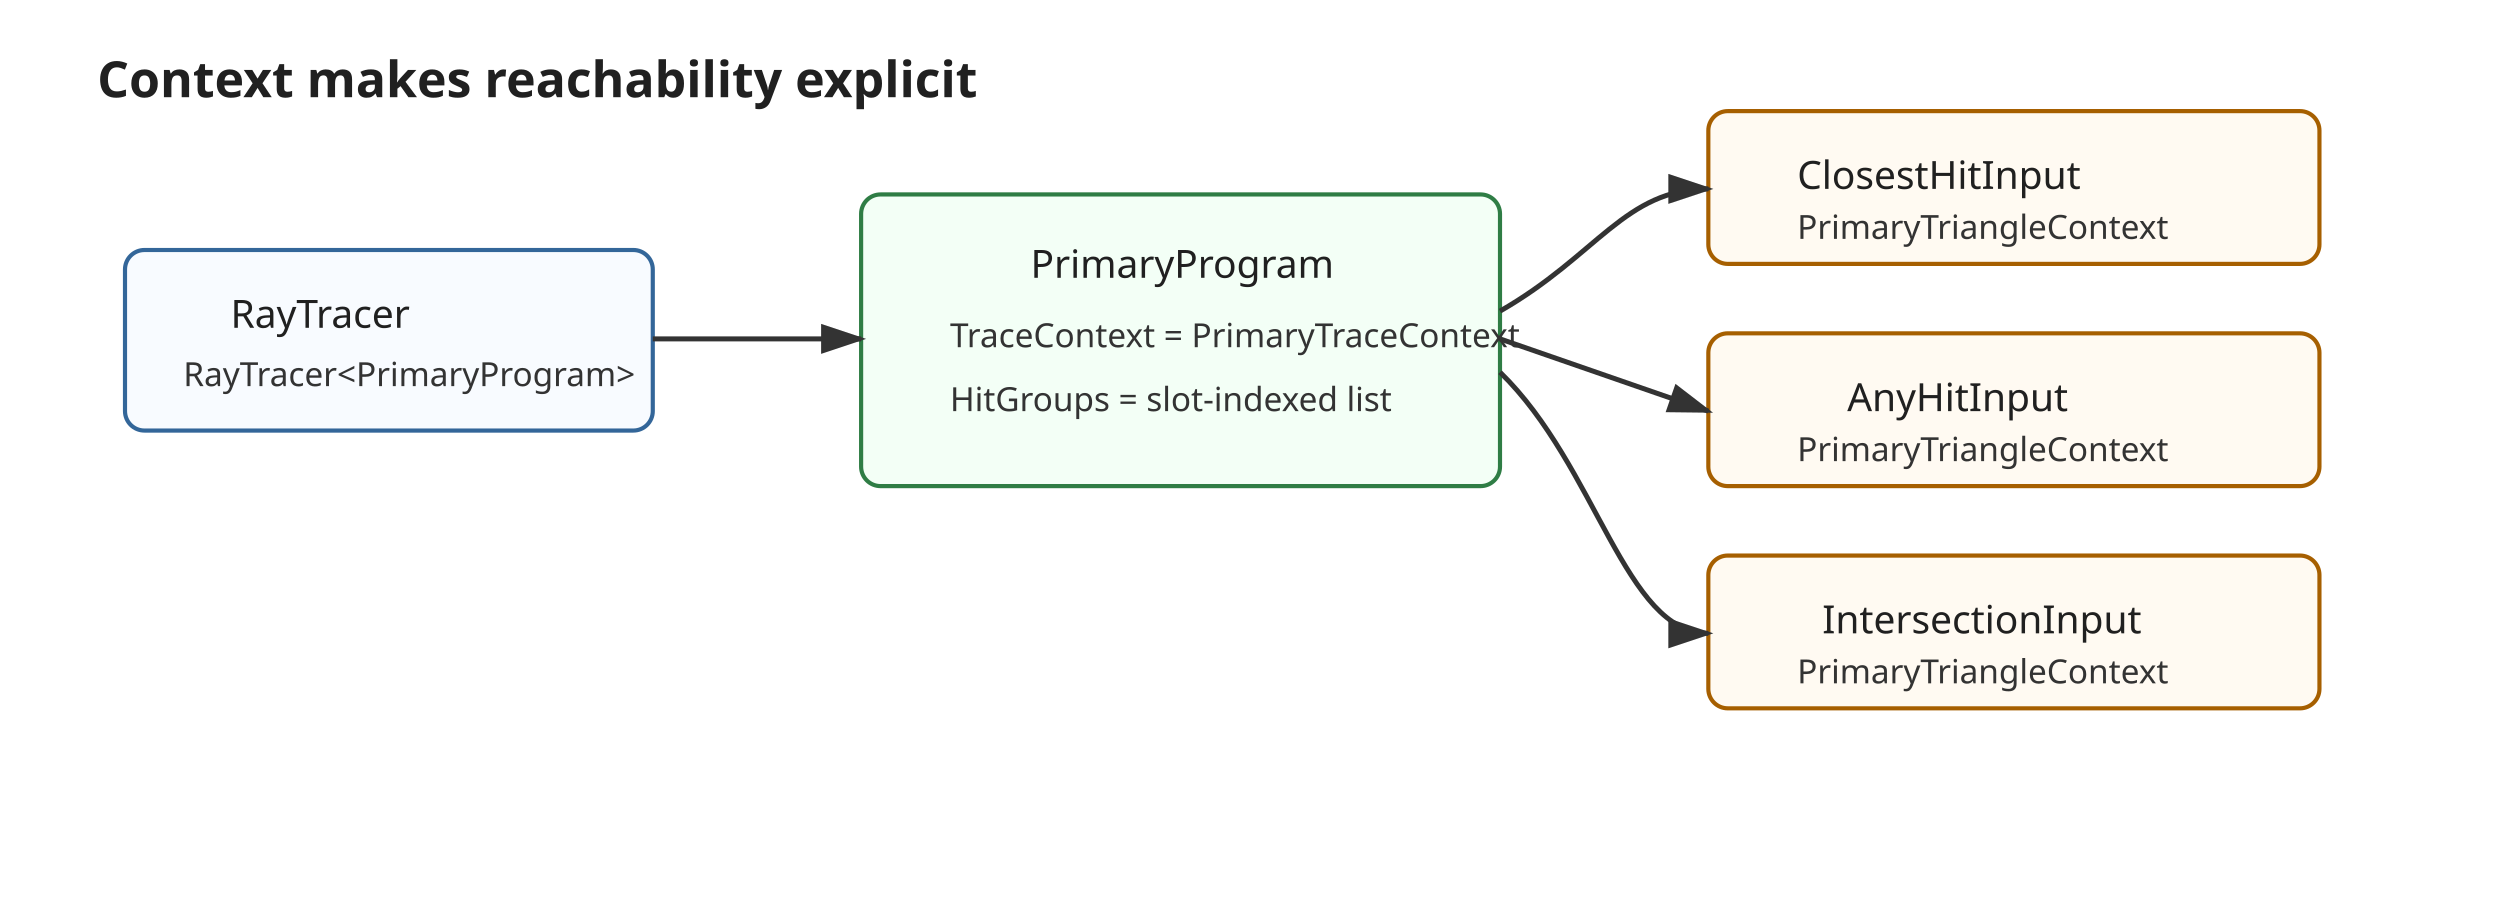
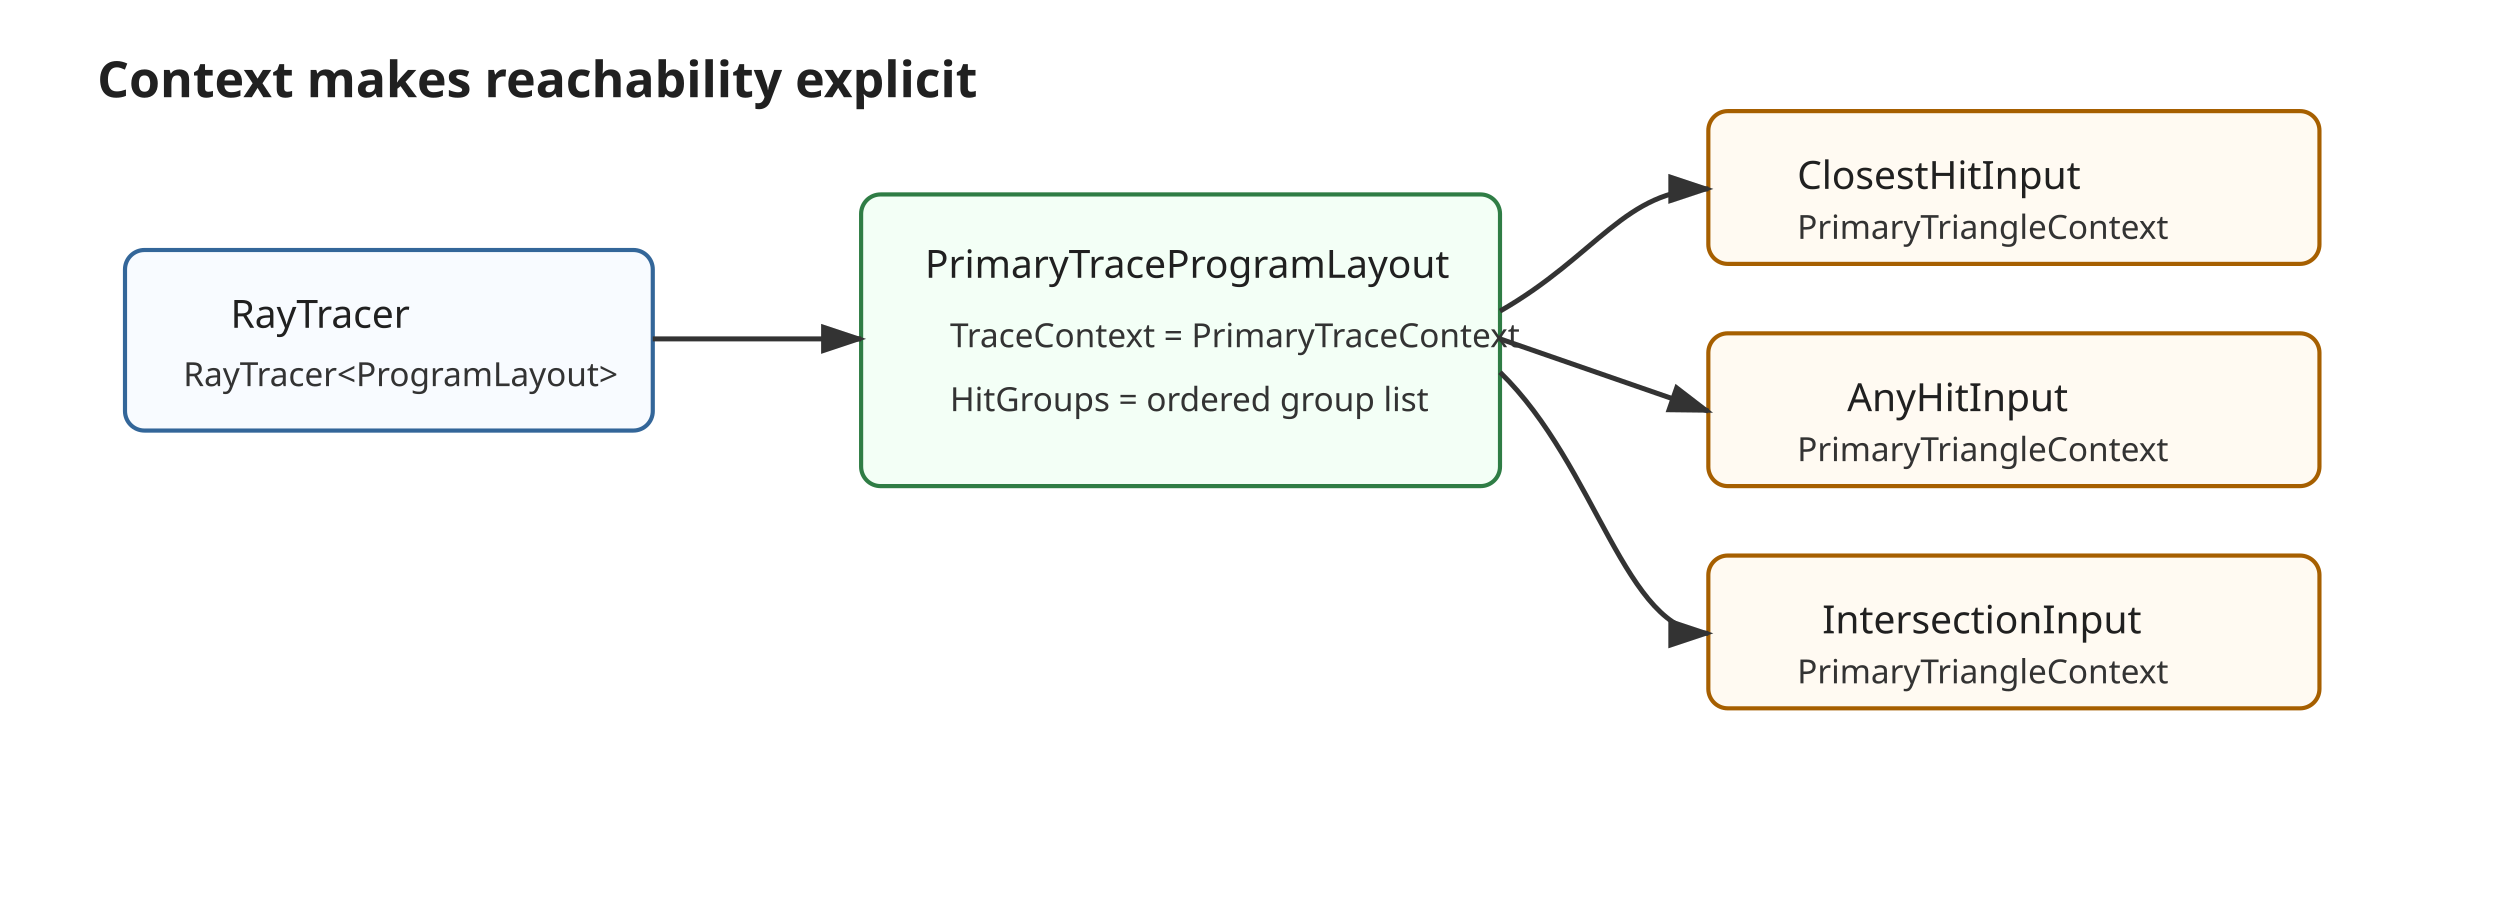
<svg xmlns="http://www.w3.org/2000/svg" width="900" height="330" viewBox="0 0 900 330" role="img" aria-label="Context connects ray tracer and hit shaders">
  <style>
    .title { font: 700 18px sans-serif; fill: #202020; }
    .label { font: 14px sans-serif; fill: #202020; }
    .small { font: 12px sans-serif; fill: #333333; }
    .box { fill: #f8fbff; stroke: #336699; stroke-width: 1.5; rx: 7; }
    .group { fill: #f3fff6; stroke: #2f7d45; stroke-width: 1.5; rx: 7; }
    .stage { fill: #fffaf2; stroke: #a65f00; stroke-width: 1.5; rx: 7; }
    .arrow { stroke: #333333; stroke-width: 1.8; marker-end: url(#arrow4); fill: none; }
  </style>
  <defs>
    <marker id="arrow4" markerWidth="10" markerHeight="10" refX="8" refY="3" orient="auto" markerUnits="strokeWidth">
      <path d="M0,0 L0,6 L9,3 z" fill="#333333" />
    </marker>
  </defs>
  <text x="35" y="35" class="title">Context makes reachability explicit</text>
  <rect x="45" y="90" width="190" height="65" class="box" />
  <text x="83" y="118" class="label">RayTracer</text>
-   <text x="66" y="139" class="small">RayTracer&lt;PrimaryProgram&gt;</text>
+   <text x="66" y="139" class="small">RayTracer&lt;ProgramLayout&gt;</text>
  <rect x="310" y="70" width="230" height="105" class="group" />
-   <text x="371" y="100" class="label">PrimaryProgram</text>
+   <text x="333" y="100" class="label">PrimaryTraceProgramLayout</text>
  <text x="342" y="125" class="small">TraceContext = PrimaryTraceContext</text>
-   <text x="342" y="148" class="small">HitGroups = slot-indexed list</text>
+   <text x="342" y="148" class="small">HitGroups = ordered group list</text>
  <rect x="615" y="40" width="220" height="55" class="stage" />
  <text x="647" y="68" class="label">ClosestHitInput</text>
  <text x="647" y="86" class="small">PrimaryTriangleContext</text>
  <rect x="615" y="120" width="220" height="55" class="stage" />
  <text x="665" y="148" class="label">AnyHitInput</text>
  <text x="647" y="166" class="small">PrimaryTriangleContext</text>
  <rect x="615" y="200" width="220" height="55" class="stage" />
  <text x="656" y="228" class="label">IntersectionInput</text>
  <text x="647" y="246" class="small">PrimaryTriangleContext</text>
  <path d="M235 122 L310 122" class="arrow" />
  <path d="M540 112 C575 92 585 68 615 68" class="arrow" />
  <path d="M540 122 L615 148" class="arrow" />
  <path d="M540 134 C575 168 585 228 615 228" class="arrow" />
</svg>
